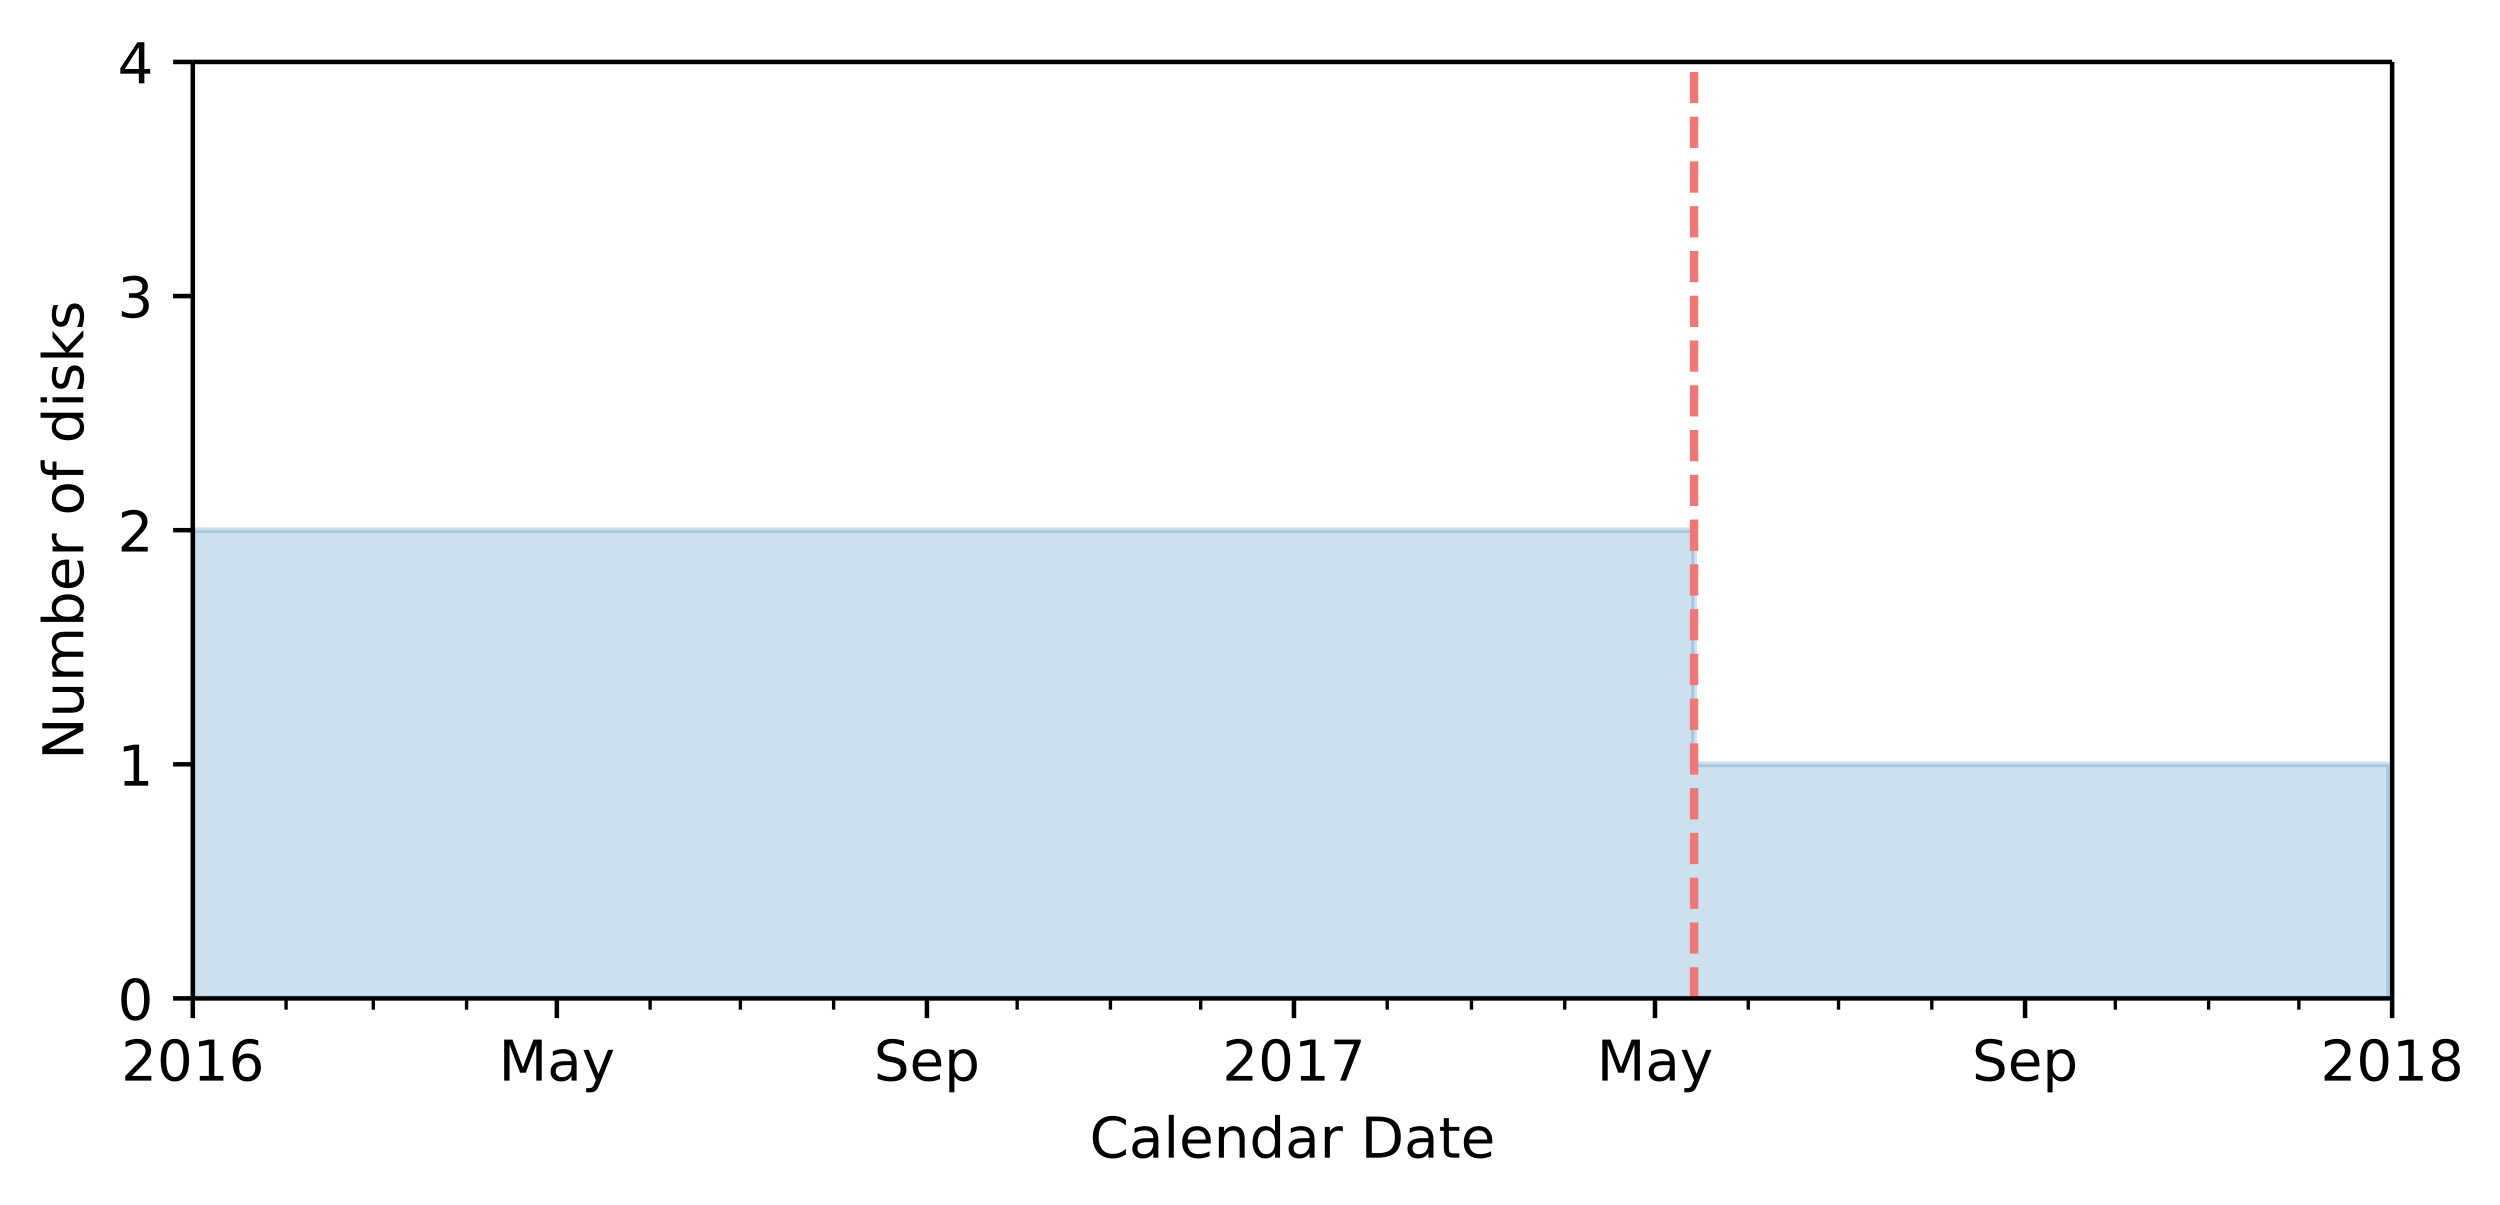
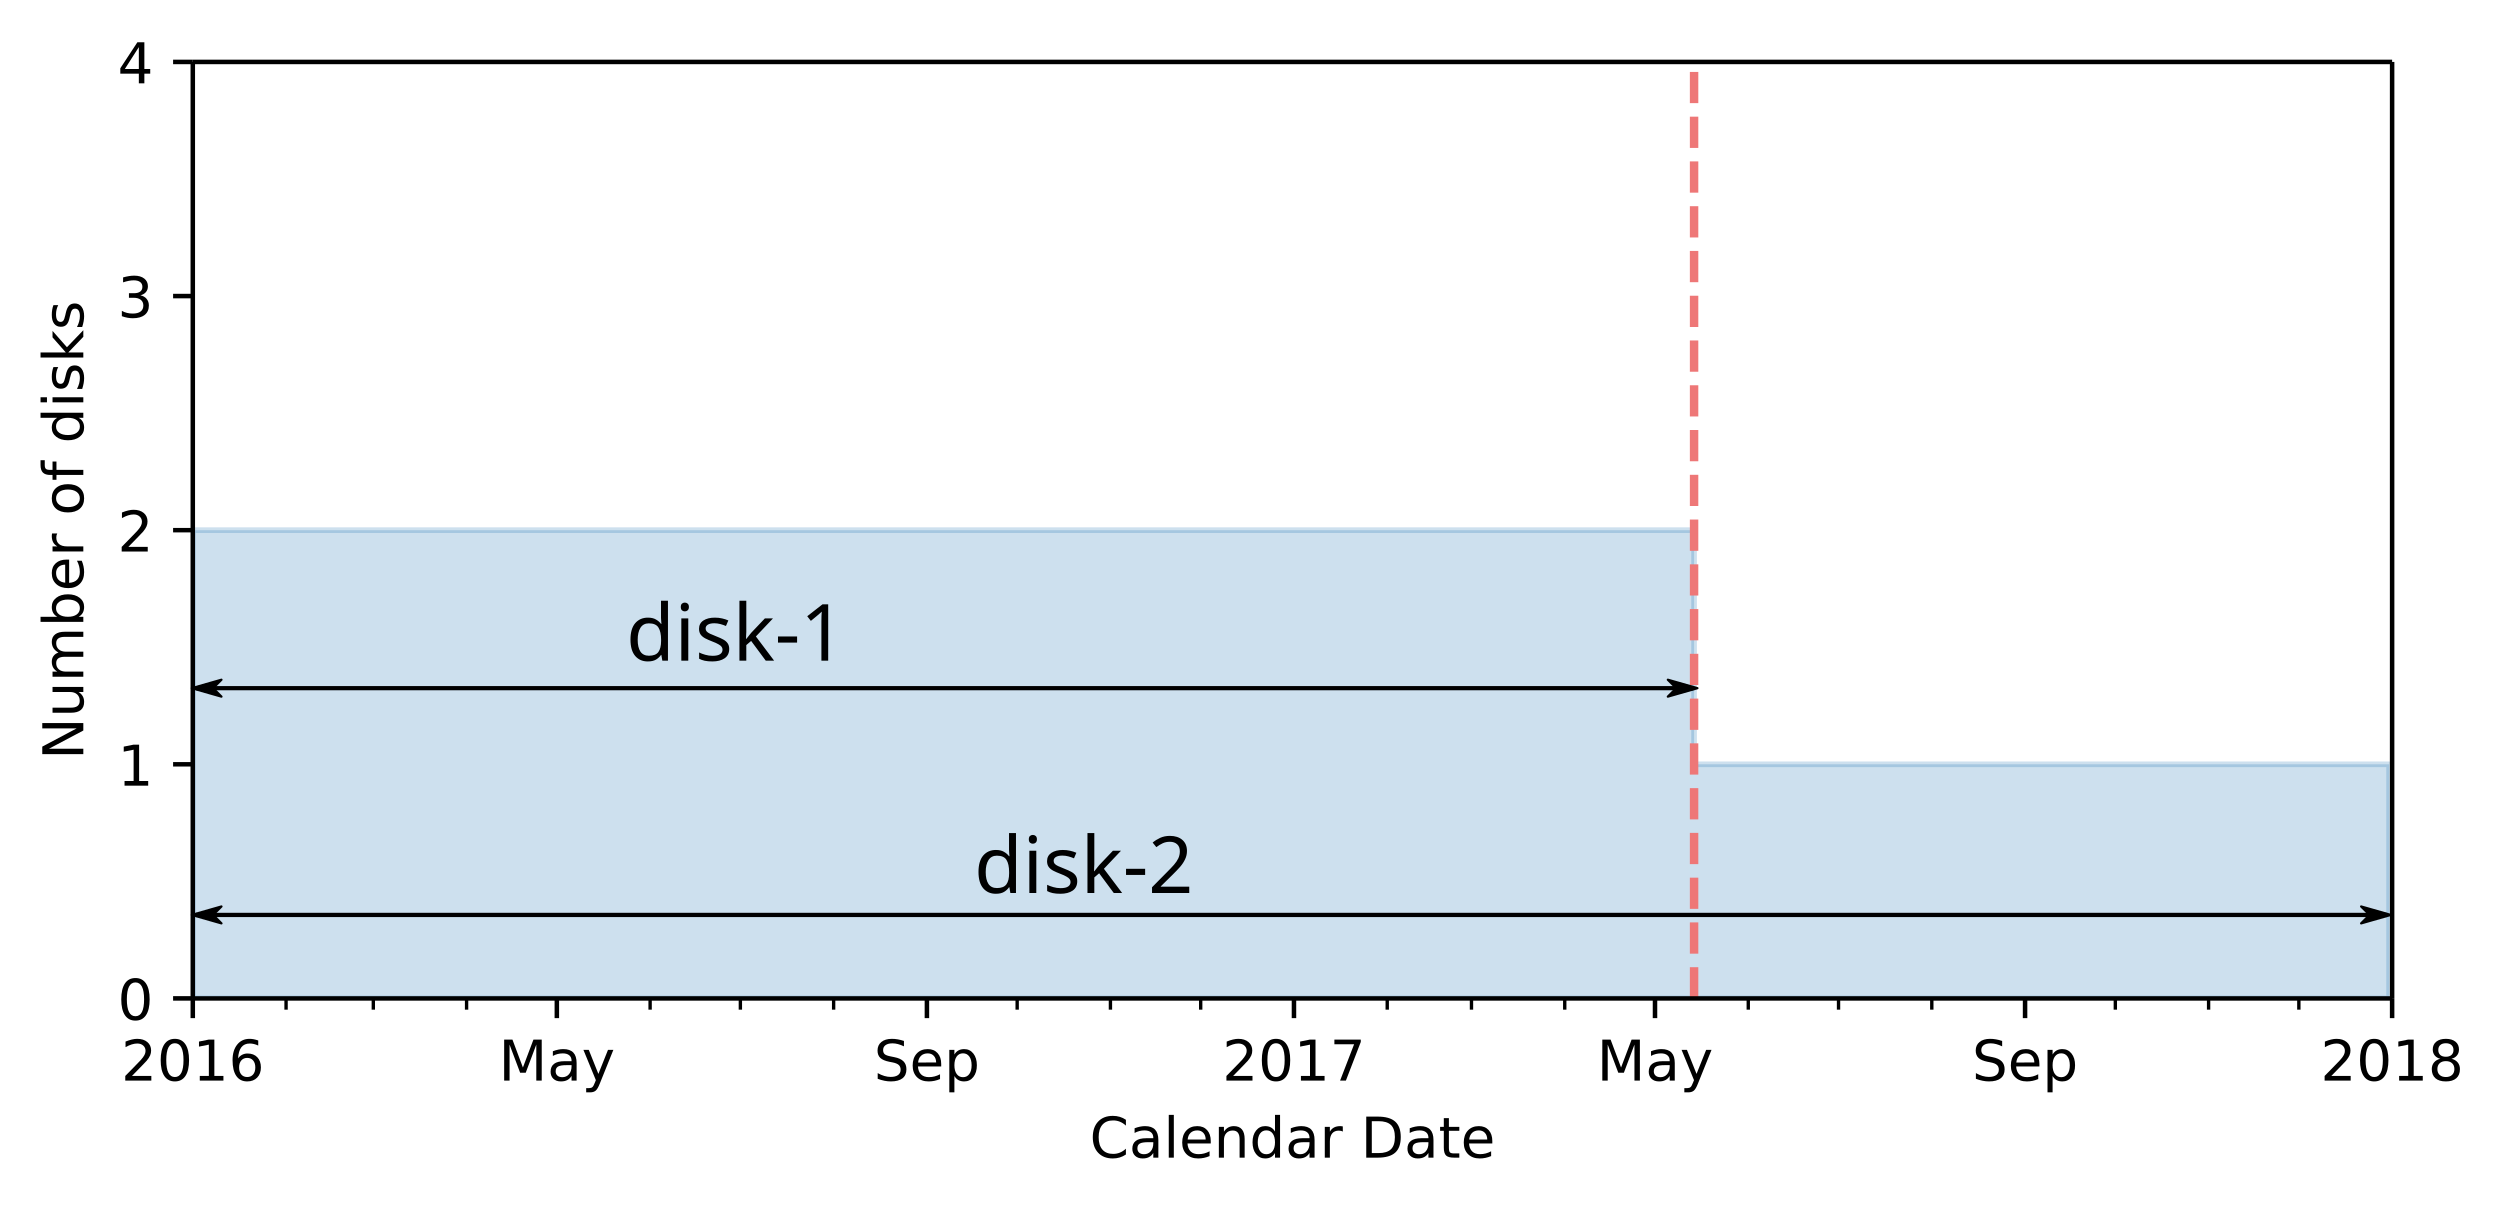
<svg xmlns="http://www.w3.org/2000/svg" xmlns:xlink="http://www.w3.org/1999/xlink" width="444pt" height="214pt" version="1.1" viewBox="0 0 444 214">
  <defs>
+     <marker id="ac" overflow="visible" orient="auto">
+       <path transform="scale(.4) rotate(180) translate(10)" d="m0 0 5-5-17.5 5 17.5 5-5-5z" fill-rule="evenodd" stroke="#000" stroke-width="1pt" />
+     </marker>
+     <marker id="ab" overflow="visible" orient="auto">
+       <path transform="scale(.4) translate(10)" d="m0 0 5-5-17.5 5 17.5 5-5-5z" fill-rule="evenodd" stroke="#000" stroke-width="1pt" />
+     </marker>
+     <marker id="r" overflow="visible" orient="auto">
+       <path transform="scale(.4) translate(10)" d="m0 0 5-5-17.5 5 17.5 5-5-5z" fill-rule="evenodd" stroke="#000" stroke-width="1pt" />
+     </marker>
+     <marker id="q" overflow="visible" orient="auto">
+       <path transform="scale(.4) rotate(180) translate(10)" d="m0 0 5-5-17.5 5 17.5 5-5-5z" fill-rule="evenodd" stroke="#000" stroke-width="1pt" />
+     </marker>
    <style type="text/css">*{stroke-linecap:butt;stroke-linejoin:round;}</style>
  </defs>
  <path d="m0 214.88h444.77v-214.88h-444.77z" fill="#fff" />
  <path d="m34.241 177.32h390.6v-166.32h-390.6z" fill="#fff" />
  <defs>
-     <path id="q" d="m34.241-37.556v-83.16h266.63v41.58h123.43v41.58h-390.06z" stroke="#0766aa" stroke-opacity=".2" />
+     <path id="ad" d="m34.241-37.556v-83.16h266.63v41.58h123.43v41.58h-390.06z" stroke="#0766aa" stroke-opacity=".2" />
  </defs>
  <g clip-path="url(#i)">
-     <use y="214.875" fill="#0766aa" fill-opacity=".2" stroke="#0766aa" stroke-opacity=".2" xlink:href="#q" />
+     <use y="214.875" fill="#0766aa" fill-opacity=".2" stroke="#0766aa" stroke-opacity=".2" xlink:href="#ad" />
  </g>
  <defs>
    <path id="b" d="m0 0v3.5" stroke="#000" stroke-width=".8" />
  </defs>
  <use x="34.241" y="177.319" stroke="#000000" stroke-width=".8" xlink:href="#b" />
  <defs>
    <path id="f" d="m19.188 8.297h34.422v-8.297h-46.281v8.297q5.609 5.812 15.297 15.594 9.703 9.797 12.188 12.641 4.734 5.312 6.609 9 1.891 3.688 1.891 7.25 0 5.812-4.078 9.469-4.078 3.672-10.625 3.672-4.641 0-9.797-1.609-5.141-1.609-11-4.891v9.969q5.953 2.391 11.125 3.609 5.188 1.219 9.484 1.219 11.328 0 18.062-5.672 6.734-5.656 6.734-15.125 0-4.5-1.688-8.531-1.672-4.016-6.125-9.484-1.219-1.422-7.766-8.188-6.531-6.766-18.453-18.922z" />
    <path id="h" d="m31.781 66.406q-7.609 0-11.453-7.5-3.828-7.484-3.828-22.531 0-14.984 3.828-22.484 3.844-7.5 11.453-7.5 7.672 0 11.5 7.5 3.844 7.5 3.844 22.484 0 15.047-3.844 22.531-3.828 7.5-11.5 7.5zm0 7.812q12.266 0 18.734-9.703 6.469-9.688 6.469-28.141 0-18.406-6.469-28.109-6.469-9.688-18.734-9.688-12.25 0-18.719 9.688-6.469 9.703-6.469 28.109 0 18.453 6.469 28.141 6.469 9.703 18.719 9.703z" />
    <path id="g" d="m12.406 8.297h16.109v55.625l-17.531-3.516v8.984l17.438 3.516h9.859v-64.609h16.109v-8.297h-41.984z" />
-     <path id="ag" d="m33.016 40.375q-6.641 0-10.531-4.547-3.875-4.531-3.875-12.438 0-7.859 3.875-12.438 3.891-4.562 10.531-4.562t10.516 4.562q3.875 4.578 3.875 12.438 0 7.906-3.875 12.438-3.875 4.547-10.516 4.547zm19.578 30.922v-8.984q-3.719 1.75-7.5 2.672-3.781 0.938-7.5 0.938-9.766 0-14.922-6.594-5.141-6.594-5.875-19.922 2.875 4.25 7.219 6.516 4.359 2.266 9.578 2.266 10.984 0 17.359-6.672 6.375-6.656 6.375-18.125 0-11.234-6.641-18.031-6.641-6.781-17.672-6.781-12.656 0-19.344 9.688-6.688 9.703-6.688 28.109 0 17.281 8.203 27.562t22.016 10.281q3.719 0 7.5-0.734t7.891-2.188z" />
+     <path id="y" d="m33.016 40.375q-6.641 0-10.531-4.547-3.875-4.531-3.875-12.438 0-7.859 3.875-12.438 3.891-4.562 10.531-4.562t10.516 4.562q3.875 4.578 3.875 12.438 0 7.906-3.875 12.438-3.875 4.547-10.516 4.547zm19.578 30.922v-8.984q-3.719 1.75-7.5 2.672-3.781 0.938-7.5 0.938-9.766 0-14.922-6.594-5.141-6.594-5.875-19.922 2.875 4.25 7.219 6.516 4.359 2.266 9.578 2.266 10.984 0 17.359-6.672 6.375-6.656 6.375-18.125 0-11.234-6.641-18.031-6.641-6.781-17.672-6.781-12.656 0-19.344 9.688-6.688 9.703-6.688 28.109 0 17.281 8.203 27.562t22.016 10.281q3.719 0 7.5-0.734t7.891-2.188z" />
  </defs>
  <g transform="translate(21.516 191.92) scale(.1 -.1)">
    <use xlink:href="#f" />
    <use x="63.623" xlink:href="#h" />
    <use x="127.246" xlink:href="#g" />
-     <use x="190.869" xlink:href="#ag" />
+     <use x="190.869" xlink:href="#y" />
  </g>
  <use x="98.895" y="177.319" stroke="#000000" stroke-width=".8" xlink:href="#b" />
  <defs>
    <path id="p" d="m9.812 72.906h14.703l18.594-49.609 18.703 49.609h14.703v-72.906h-9.625v64.016l-18.797-50h-9.906l-18.797 50v-64.016h-9.578z" />
    <path id="e" d="m34.281 27.484q-10.891 0-15.094-2.484t-4.203-8.5q0-4.781 3.156-7.594 3.156-2.797 8.562-2.797 7.484 0 12 5.297t4.516 14.078v2zm17.922 3.719v-31.203h-8.984v8.297q-3.078-4.969-7.672-7.344t-11.234-2.375q-8.391 0-13.359 4.719-4.953 4.719-4.953 12.625 0 9.219 6.172 13.906 6.188 4.688 18.438 4.688h12.609v0.891q0 6.203-4.078 9.594t-11.453 3.391q-4.688 0-9.141-1.125-4.438-1.125-8.531-3.375v8.312q4.922 1.906 9.562 2.844 4.641 0.953 9.031 0.953 11.875 0 17.734-6.156 5.859-6.141 5.859-18.641z" />
    <path id="j" d="m32.172-5.078q-3.797-9.766-7.422-12.734-3.609-2.984-9.656-2.984h-7.188v7.516h5.281q3.703 0 5.75 1.766 2.062 1.75 4.547 8.297l1.609 4.094-22.109 53.812h9.516l17.094-42.766 17.094 42.766h9.516z" />
  </defs>
  <g transform="translate(88.558 191.92) scale(.1 -.1)">
    <use xlink:href="#p" />
    <use x="86.279" xlink:href="#e" />
    <use x="147.559" xlink:href="#j" />
  </g>
  <use x="164.619" y="177.319" stroke="#000000" stroke-width=".8" xlink:href="#b" />
  <defs>
    <path id="o" d="m53.516 70.516v-9.625q-5.609 2.688-10.594 4-4.984 1.328-9.625 1.328-8.047 0-12.422-3.125t-4.375-8.891q0-4.844 2.906-7.312 2.906-2.453 11.016-3.969l5.953-1.219q11.031-2.109 16.281-7.406t5.25-14.172q0-10.609-7.109-16.078-7.094-5.469-20.812-5.469-5.172 0-11.016 1.172-5.828 1.172-12.078 3.469v10.156q6-3.359 11.766-5.078 5.766-1.703 11.328-1.703 8.438 0 13.031 3.312 4.594 3.328 4.594 9.484 0 5.359-3.297 8.391t-10.812 4.547l-6.016 1.172q-11.031 2.188-15.969 6.875-4.922 4.688-4.922 13.047 0 9.672 6.812 15.234t18.766 5.562q5.141 0 10.453-0.938 5.328-0.922 10.891-2.766z" />
    <path id="d" d="m56.203 29.594v-4.391h-41.312q0.594-9.281 5.594-14.141t13.938-4.859q5.172 0 10.031 1.266t9.656 3.812v-8.5q-4.844-2.047-9.922-3.125t-10.297-1.078q-13.094 0-20.734 7.609-7.641 7.625-7.641 20.625 0 13.422 7.25 21.297 7.25 7.891 19.562 7.891 11.031 0 17.453-7.109 6.422-7.094 6.422-19.297zm-8.984 2.641q-0.094 7.359-4.125 11.75-4.031 4.406-10.672 4.406-7.516 0-12.031-4.25t-5.203-11.969z" />
    <path id="m" d="m18.109 8.203v-29h-9.031v75.484h9.031v-8.297q2.844 4.875 7.156 7.234 4.328 2.375 10.328 2.375 9.969 0 16.188-7.906 6.234-7.906 6.234-20.797t-6.234-20.812q-6.219-7.906-16.188-7.906-6 0-10.328 2.375-4.312 2.375-7.156 7.25zm30.578 19.094q0 9.906-4.078 15.547t-11.203 5.641q-7.141 0-11.219-5.641t-4.078-15.547 4.078-15.547 11.219-5.641q7.125 0 11.203 5.641t4.078 15.547z" />
  </defs>
  <g transform="translate(155.19 191.92) scale(.1 -.1)">
    <use xlink:href="#o" />
    <use x="63.477" xlink:href="#d" />
    <use x="125" xlink:href="#m" />
  </g>
  <use x="229.808" y="177.319" stroke="#000000" stroke-width=".8" xlink:href="#b" />
  <defs>
-     <path id="af" d="m8.203 72.906h46.875v-4.203l-26.469-68.703h-10.297l24.906 64.594h-35.016z" />
+     <path id="x" d="m8.203 72.906h46.875v-4.203l-26.469-68.703h-10.297l24.906 64.594h-35.016z" />
  </defs>
  <g transform="translate(217.08 191.92) scale(.1 -.1)">
    <use xlink:href="#f" />
    <use x="63.623" xlink:href="#h" />
    <use x="127.246" xlink:href="#g" />
-     <use x="190.869" xlink:href="#af" />
+     <use x="190.869" xlink:href="#x" />
  </g>
  <use x="293.928" y="177.319" stroke="#000000" stroke-width=".8" xlink:href="#b" />
  <g transform="translate(283.59 191.92) scale(.1 -.1)">
    <use xlink:href="#p" />
    <use x="86.279" xlink:href="#e" />
    <use x="147.559" xlink:href="#j" />
  </g>
  <use x="359.652" y="177.319" stroke="#000000" stroke-width=".8" xlink:href="#b" />
  <g transform="translate(350.23 191.92) scale(.1 -.1)">
    <use xlink:href="#o" />
    <use x="63.477" xlink:href="#d" />
    <use x="125" xlink:href="#m" />
  </g>
  <use x="424.841" y="177.319" stroke="#000000" stroke-width=".8" xlink:href="#b" />
  <defs>
-     <path id="ae" d="m31.781 34.625q-7.031 0-11.062-3.766-4.016-3.766-4.016-10.344 0-6.594 4.016-10.359 4.031-3.766 11.062-3.766t11.078 3.781q4.062 3.797 4.062 10.344 0 6.578-4.031 10.344-4.016 3.766-11.109 3.766zm-9.859 4.188q-6.344 1.562-9.891 5.906-3.531 4.359-3.531 10.609 0 8.734 6.219 13.812 6.234 5.078 17.062 5.078 10.891 0 17.094-5.078t6.203-13.812q0-6.25-3.547-10.609-3.531-4.344-9.828-5.906 7.125-1.656 11.094-6.5 3.984-4.828 3.984-11.797 0-10.609-6.469-16.281-6.469-5.656-18.531-5.656-12.047 0-18.531 5.656-6.469 5.672-6.469 16.281 0 6.969 4 11.797 4.016 4.844 11.141 6.5zm-3.609 15.578q0-5.656 3.531-8.828 3.547-3.172 9.938-3.172 6.359 0 9.938 3.172 3.594 3.172 3.594 8.828 0 5.672-3.594 8.844-3.578 3.172-9.938 3.172-6.391 0-9.938-3.172-3.531-3.172-3.531-8.844z" />
+     <path id="w" d="m31.781 34.625q-7.031 0-11.062-3.766-4.016-3.766-4.016-10.344 0-6.594 4.016-10.359 4.031-3.766 11.062-3.766t11.078 3.781q4.062 3.797 4.062 10.344 0 6.578-4.031 10.344-4.016 3.766-11.109 3.766zm-9.859 4.188q-6.344 1.562-9.891 5.906-3.531 4.359-3.531 10.609 0 8.734 6.219 13.812 6.234 5.078 17.062 5.078 10.891 0 17.094-5.078t6.203-13.812q0-6.25-3.547-10.609-3.531-4.344-9.828-5.906 7.125-1.656 11.094-6.5 3.984-4.828 3.984-11.797 0-10.609-6.469-16.281-6.469-5.656-18.531-5.656-12.047 0-18.531 5.656-6.469 5.672-6.469 16.281 0 6.969 4 11.797 4.016 4.844 11.141 6.5zm-3.609 15.578q0-5.656 3.531-8.828 3.547-3.172 9.938-3.172 6.359 0 9.938 3.172 3.594 3.172 3.594 8.828 0 5.672-3.594 8.844-3.578 3.172-9.938 3.172-6.391 0-9.938-3.172-3.531-3.172-3.531-8.844z" />
  </defs>
  <g transform="translate(412.12 191.92) scale(.1 -.1)">
    <use xlink:href="#f" />
    <use x="63.623" xlink:href="#h" />
    <use x="127.246" xlink:href="#g" />
-     <use x="190.869" xlink:href="#ae" />
+     <use x="190.869" xlink:href="#w" />
  </g>
  <defs>
    <path id="a" d="m0 0v2" stroke="#000" stroke-width=".6" />
  </defs>
  <use x="34.241" y="177.319" stroke="#000000" stroke-width=".6" xlink:href="#a" />
  <use x="50.805" y="177.319" stroke="#000000" stroke-width=".6" xlink:href="#a" />
  <use x="66.301" y="177.319" stroke="#000000" stroke-width=".6" xlink:href="#a" />
  <use x="82.865" y="177.319" stroke="#000000" stroke-width=".6" xlink:href="#a" />
  <use x="98.895" y="177.319" stroke="#000000" stroke-width=".6" xlink:href="#a" />
  <use x="115.46" y="177.319" stroke="#000000" stroke-width=".6" xlink:href="#a" />
  <use x="131.49" y="177.319" stroke="#000000" stroke-width=".6" xlink:href="#a" />
  <use x="148.054" y="177.319" stroke="#000000" stroke-width=".6" xlink:href="#a" />
  <use x="164.619" y="177.319" stroke="#000000" stroke-width=".6" xlink:href="#a" />
  <use x="180.649" y="177.319" stroke="#000000" stroke-width=".6" xlink:href="#a" />
  <use x="197.213" y="177.319" stroke="#000000" stroke-width=".6" xlink:href="#a" />
  <use x="213.243" y="177.319" stroke="#000000" stroke-width=".6" xlink:href="#a" />
  <use x="229.808" y="177.319" stroke="#000000" stroke-width=".6" xlink:href="#a" />
  <use x="246.372" y="177.319" stroke="#000000" stroke-width=".6" xlink:href="#a" />
  <use x="261.334" y="177.319" stroke="#000000" stroke-width=".6" xlink:href="#a" />
  <use x="277.898" y="177.319" stroke="#000000" stroke-width=".6" xlink:href="#a" />
  <use x="293.928" y="177.319" stroke="#000000" stroke-width=".6" xlink:href="#a" />
  <use x="310.493" y="177.319" stroke="#000000" stroke-width=".6" xlink:href="#a" />
  <use x="326.523" y="177.319" stroke="#000000" stroke-width=".6" xlink:href="#a" />
  <use x="343.087" y="177.319" stroke="#000000" stroke-width=".6" xlink:href="#a" />
  <use x="359.652" y="177.319" stroke="#000000" stroke-width=".6" xlink:href="#a" />
  <use x="375.682" y="177.319" stroke="#000000" stroke-width=".6" xlink:href="#a" />
  <use x="392.246" y="177.319" stroke="#000000" stroke-width=".6" xlink:href="#a" />
  <use x="408.276" y="177.319" stroke="#000000" stroke-width=".6" xlink:href="#a" />
  <use x="424.841" y="177.319" stroke="#000000" stroke-width=".6" xlink:href="#a" />
  <defs>
-     <path id="ad" d="m64.406 67.281v-10.391q-4.984 4.641-10.625 6.922-5.641 2.297-11.984 2.297-12.5 0-19.141-7.641t-6.641-22.094q0-14.406 6.641-22.047t19.141-7.641q6.344 0 11.984 2.297t10.625 6.938v-10.312q-5.172-3.516-10.969-5.281-5.781-1.75-12.219-1.75-16.562 0-26.094 10.125-9.516 10.141-9.516 27.672 0 17.578 9.516 27.703 9.531 10.141 26.094 10.141 6.531 0 12.312-1.734 5.797-1.734 10.875-5.203z" />
-     <path id="w" d="m9.422 75.984h8.984v-75.984h-8.984z" />
-     <path id="u" d="m54.891 33.016v-33.016h-8.984v32.719q0 7.766-3.031 11.609-3.031 3.859-9.078 3.859-7.281 0-11.484-4.641-4.203-4.625-4.203-12.641v-30.906h-9.031v54.688h9.031v-8.5q3.234 4.938 7.594 7.375 4.375 2.438 10.094 2.438 9.422 0 14.25-5.828 4.844-5.828 4.844-17.156z" />
+     <path id="v" d="m64.406 67.281v-10.391q-4.984 4.641-10.625 6.922-5.641 2.297-11.984 2.297-12.5 0-19.141-7.641t-6.641-22.094q0-14.406 6.641-22.047t19.141-7.641q6.344 0 11.984 2.297t10.625 6.938v-10.312q-5.172-3.516-10.969-5.281-5.781-1.75-12.219-1.75-16.562 0-26.094 10.125-9.516 10.141-9.516 27.672 0 17.578 9.516 27.703 9.531 10.141 26.094 10.141 6.531 0 12.312-1.734 5.797-1.734 10.875-5.203z" />
+     <path id="aj" d="m9.422 75.984h8.984v-75.984h-8.984z" />
+     <path id="ah" d="m54.891 33.016v-33.016h-8.984v32.719q0 7.766-3.031 11.609-3.031 3.859-9.078 3.859-7.281 0-11.484-4.641-4.203-4.625-4.203-12.641v-30.906h-9.031v54.688h9.031v-8.5q3.234 4.938 7.594 7.375 4.375 2.438 10.094 2.438 9.422 0 14.25-5.828 4.844-5.828 4.844-17.156z" />
    <path id="n" d="m45.406 46.391v29.594h8.984v-75.984h-8.984v8.203q-2.828-4.875-7.156-7.25-4.312-2.375-10.375-2.375-9.906 0-16.141 7.906-6.219 7.922-6.219 20.812t6.219 20.797q6.234 7.906 16.141 7.906 6.062 0 10.375-2.375 4.328-2.359 7.156-7.234zm-30.609-19.094q0-9.906 4.078-15.547t11.203-5.641 11.219 5.641q4.109 5.641 4.109 15.547t-4.109 15.547q-4.094 5.641-11.219 5.641t-11.203-5.641-4.078-15.547z" />
    <path id="l" d="m41.109 46.297q-1.516 0.875-3.297 1.281-1.781 0.422-3.922 0.422-7.625 0-11.703-4.953t-4.078-14.234v-28.812h-9.031v54.688h9.031v-8.5q2.844 4.984 7.375 7.391 4.547 2.422 11.047 2.422 0.922 0 2.047-0.125 1.125-0.109 2.484-0.359z" />
-     <path id="ac" d="m19.672 64.797v-56.688h11.922q15.094 0 22.094 6.828 7 6.844 7 21.594 0 14.641-7 21.453t-22.094 6.812zm-9.859 8.109h20.266q21.188 0 31.094-8.812 9.922-8.812 9.922-27.562 0-18.859-9.969-27.703-9.953-8.828-31.047-8.828h-20.266z" />
-     <path id="s" d="m18.312 70.219v-15.531h18.5v-6.984h-18.5v-29.688q0-6.688 1.828-8.594t7.453-1.906h9.219v-7.516h-9.219q-10.406 0-14.359 3.875-3.953 3.891-3.953 14.141v29.688h-6.594v6.984h6.594v15.531z" />
+     <path id="u" d="m19.672 64.797v-56.688h11.922q15.094 0 22.094 6.828 7 6.844 7 21.594 0 14.641-7 21.453t-22.094 6.812zm-9.859 8.109h20.266q21.188 0 31.094-8.812 9.922-8.812 9.922-27.562 0-18.859-9.969-27.703-9.953-8.828-31.047-8.828h-20.266z" />
+     <path id="af" d="m18.312 70.219v-15.531h18.5v-6.984h-18.5v-29.688q0-6.688 1.828-8.594t7.453-1.906h9.219v-7.516h-9.219q-10.406 0-14.359 3.875-3.953 3.891-3.953 14.141v29.688h-6.594v6.984h6.594v15.531z" />
  </defs>
  <g transform="translate(193.52 205.6) scale(.1 -.1)">
-     <use xlink:href="#ad" />
+     <use xlink:href="#v" />
    <use x="69.824" xlink:href="#e" />
-     <use x="131.104" xlink:href="#w" />
+     <use x="131.104" xlink:href="#aj" />
    <use x="158.887" xlink:href="#d" />
-     <use x="220.41" xlink:href="#u" />
+     <use x="220.41" xlink:href="#ah" />
    <use x="283.789" xlink:href="#n" />
    <use x="347.266" xlink:href="#e" />
    <use x="408.545" xlink:href="#l" />
    <use x="449.658" xlink:href="#DejaVuSans-20" />
-     <use x="481.445" xlink:href="#ac" />
+     <use x="481.445" xlink:href="#u" />
    <use x="558.447" xlink:href="#e" />
-     <use x="619.727" xlink:href="#s" />
+     <use x="619.727" xlink:href="#af" />
    <use x="658.936" xlink:href="#d" />
  </g>
  <defs>
    <path id="c" d="m0 0h-3.5" stroke="#000" stroke-width=".8" />
  </defs>
  <use x="34.241" y="177.319" stroke="#000000" stroke-width=".8" xlink:href="#c" />
  <g transform="translate(20.878 181.12) scale(.1 -.1)">
    <use xlink:href="#h" />
  </g>
  <use x="34.241" y="135.739" stroke="#000000" stroke-width=".8" xlink:href="#c" />
  <g transform="translate(20.878 139.54) scale(.1 -.1)">
    <use xlink:href="#g" />
  </g>
  <use x="34.241" y="94.159" stroke="#000000" stroke-width=".8" xlink:href="#c" />
  <g transform="translate(20.878 97.958) scale(.1 -.1)">
    <use xlink:href="#f" />
  </g>
  <use x="34.241" y="52.579" stroke="#000000" stroke-width=".8" xlink:href="#c" />
  <defs>
-     <path id="ai" d="m40.578 39.312q7.078-1.516 11.047-6.312 3.984-4.781 3.984-11.812 0-10.781-7.422-16.703-7.422-5.906-21.094-5.906-4.578 0-9.438 0.906t-10.031 2.719v9.516q4.094-2.391 8.969-3.609 4.891-1.219 10.219-1.219 9.266 0 14.125 3.656t4.859 10.641q0 6.453-4.516 10.078-4.516 3.641-12.562 3.641h-8.5v8.109h8.891q7.266 0 11.125 2.906t3.859 8.375q0 5.609-3.984 8.609-3.969 3.016-11.391 3.016-4.062 0-8.703-0.891-4.641-0.875-10.203-2.719v8.781q5.625 1.562 10.531 2.344t9.25 0.781q11.234 0 17.766-5.109 6.547-5.094 6.547-13.781 0-6.062-3.469-10.234t-9.859-5.781z" />
+     <path id="aa" d="m40.578 39.312q7.078-1.516 11.047-6.312 3.984-4.781 3.984-11.812 0-10.781-7.422-16.703-7.422-5.906-21.094-5.906-4.578 0-9.438 0.906t-10.031 2.719v9.516q4.094-2.391 8.969-3.609 4.891-1.219 10.219-1.219 9.266 0 14.125 3.656t4.859 10.641q0 6.453-4.516 10.078-4.516 3.641-12.562 3.641h-8.5v8.109h8.891q7.266 0 11.125 2.906t3.859 8.375q0 5.609-3.984 8.609-3.969 3.016-11.391 3.016-4.062 0-8.703-0.891-4.641-0.875-10.203-2.719v8.781q5.625 1.562 10.531 2.344t9.25 0.781q11.234 0 17.766-5.109 6.547-5.094 6.547-13.781 0-6.062-3.469-10.234t-9.859-5.781z" />
  </defs>
  <g transform="translate(20.878 56.378) scale(.1 -.1)">
-     <use xlink:href="#ai" />
+     <use xlink:href="#aa" />
  </g>
  <use x="34.241" y="10.999" stroke="#000000" stroke-width=".8" xlink:href="#c" />
  <defs>
-     <path id="ah" d="m37.797 64.312-24.906-38.922h24.906zm-2.594 8.594h12.406v-47.516h10.406v-8.203h-10.406v-17.188h-9.812v17.188h-32.906v9.516z" />
+     <path id="z" d="m37.797 64.312-24.906-38.922h24.906zm-2.594 8.594h12.406v-47.516h10.406v-8.203h-10.406v-17.188h-9.812v17.188h-32.906v9.516z" />
  </defs>
  <g transform="translate(20.878 14.798) scale(.1 -.1)">
-     <use xlink:href="#ah" />
-   </g>
-   <defs>
-     <path id="ab" d="m9.812 72.906h13.281l32.328-60.984v60.984h9.562v-72.906h-13.281l-32.312 60.984v-60.984h-9.578z" />
-     <path id="r" d="m8.5 21.578v33.109h8.984v-32.766q0-7.766 3.016-11.656 3.031-3.875 9.094-3.875 7.266 0 11.484 4.641 4.234 4.641 4.234 12.656v31h8.984v-54.688h-8.984v8.406q-3.266-4.984-7.594-7.406-4.312-2.422-10.031-2.422-9.422 0-14.312 5.859-4.875 5.859-4.875 17.141zm22.609 34.422z" />
-     <path id="v" d="m52 44.188q3.375 6.062 8.062 8.938t11.031 2.875q8.547 0 13.188-5.984 4.641-5.969 4.641-17v-33.016h-9.031v32.719q0 7.859-2.797 11.656-2.781 3.812-8.484 3.812-6.984 0-11.047-4.641-4.047-4.625-4.047-12.641v-30.906h-9.031v32.719q0 7.906-2.781 11.688t-8.594 3.781q-6.891 0-10.953-4.656-4.047-4.656-4.047-12.625v-30.906h-9.031v54.688h9.031v-8.5q3.078 5.031 7.375 7.422t10.203 2.391q5.969 0 10.141-3.031 4.172-3.016 6.172-8.781z" />
-     <path id="aa" d="m48.688 27.297q0 9.906-4.078 15.547t-11.203 5.641q-7.141 0-11.219-5.641t-4.078-15.547 4.078-15.547 11.219-5.641q7.125 0 11.203 5.641t4.078 15.547zm-30.578 19.094q2.844 4.875 7.156 7.234 4.328 2.375 10.328 2.375 9.969 0 16.188-7.906 6.234-7.906 6.234-20.797t-6.234-20.812q-6.219-7.906-16.188-7.906-6 0-10.328 2.375-4.312 2.375-7.156 7.25v-8.203h-9.031v75.984h9.031z" />
-     <path id="t" d="m30.609 48.391q-7.219 0-11.422-5.641t-4.203-15.453 4.172-15.453q4.188-5.641 11.453-5.641 7.188 0 11.375 5.656 4.203 5.672 4.203 15.438 0 9.719-4.203 15.406-4.188 5.688-11.375 5.688zm0 7.609q11.719 0 18.406-7.625 6.703-7.609 6.703-21.078 0-13.422-6.703-21.078-6.688-7.641-18.406-7.641-11.766 0-18.438 7.641-6.656 7.656-6.656 21.078 0 13.469 6.656 21.078 6.672 7.625 18.438 7.625z" />
-     <path id="z" d="m37.109 75.984v-7.484h-8.594q-4.828 0-6.719-1.953-1.875-1.953-1.875-7.031v-4.828h14.797v-6.984h-14.797v-47.703h-9.031v47.703h-8.594v6.984h8.594v3.812q0 9.125 4.25 13.297 4.25 4.188 13.469 4.188z" />
-     <path id="y" d="m9.422 54.688h8.984v-54.688h-8.984zm0 21.297h8.984v-11.391h-8.984z" />
+     <use xlink:href="#z" />
+   </g>
+   <defs>
+     <path id="t" d="m9.812 72.906h13.281l32.328-60.984v60.984h9.562v-72.906h-13.281l-32.312 60.984v-60.984h-9.578z" />
+     <path id="ae" d="m8.5 21.578v33.109h8.984v-32.766q0-7.766 3.016-11.656 3.031-3.875 9.094-3.875 7.266 0 11.484 4.641 4.234 4.641 4.234 12.656v31h8.984v-54.688h-8.984v8.406q-3.266-4.984-7.594-7.406-4.312-2.422-10.031-2.422-9.422 0-14.312 5.859-4.875 5.859-4.875 17.141zm22.609 34.422z" />
+     <path id="ai" d="m52 44.188q3.375 6.062 8.062 8.938t11.031 2.875q8.547 0 13.188-5.984 4.641-5.969 4.641-17v-33.016h-9.031v32.719q0 7.859-2.797 11.656-2.781 3.812-8.484 3.812-6.984 0-11.047-4.641-4.047-4.625-4.047-12.641v-30.906h-9.031v32.719q0 7.906-2.781 11.688t-8.594 3.781q-6.891 0-10.953-4.656-4.047-4.656-4.047-12.625v-30.906h-9.031v54.688h9.031v-8.5q3.078 5.031 7.375 7.422t10.203 2.391q5.969 0 10.141-3.031 4.172-3.016 6.172-8.781z" />
+     <path id="s" d="m48.688 27.297q0 9.906-4.078 15.547t-11.203 5.641q-7.141 0-11.219-5.641t-4.078-15.547 4.078-15.547 11.219-5.641q7.125 0 11.203 5.641t4.078 15.547zm-30.578 19.094q2.844 4.875 7.156 7.234 4.328 2.375 10.328 2.375 9.969 0 16.188-7.906 6.234-7.906 6.234-20.797t-6.234-20.812q-6.219-7.906-16.188-7.906-6 0-10.328 2.375-4.312 2.375-7.156 7.25v-8.203h-9.031v75.984h9.031z" />
+     <path id="ag" d="m30.609 48.391q-7.219 0-11.422-5.641t-4.203-15.453 4.172-15.453q4.188-5.641 11.453-5.641 7.188 0 11.375 5.656 4.203 5.672 4.203 15.438 0 9.719-4.203 15.406-4.188 5.688-11.375 5.688zm0 7.609q11.719 0 18.406-7.625 6.703-7.609 6.703-21.078 0-13.422-6.703-21.078-6.688-7.641-18.406-7.641-11.766 0-18.438 7.641-6.656 7.656-6.656 21.078 0 13.469 6.656 21.078 6.672 7.625 18.438 7.625z" />
+     <path id="am" d="m37.109 75.984v-7.484h-8.594q-4.828 0-6.719-1.953-1.875-1.953-1.875-7.031v-4.828h14.797v-6.984h-14.797v-47.703h-9.031v47.703h-8.594v6.984h8.594v3.812q0 9.125 4.25 13.297 4.25 4.188 13.469 4.188z" />
+     <path id="al" d="m9.422 54.688h8.984v-54.688h-8.984zm0 21.297h8.984v-11.391h-8.984z" />
    <path id="k" d="m44.281 53.078v-8.5q-3.797 1.953-7.906 2.922-4.094 0.984-8.5 0.984-6.688 0-10.031-2.047t-3.344-6.156q0-3.125 2.391-4.906t9.625-3.391l3.078-0.688q9.562-2.047 13.594-5.781t4.031-10.422q0-7.625-6.031-12.078-6.031-4.438-16.578-4.438-4.391 0-9.156 0.859t-10.031 2.562v9.281q4.984-2.594 9.812-3.891 4.828-1.281 9.578-1.281 6.344 0 9.75 2.172 3.422 2.172 3.422 6.125 0 3.656-2.469 5.609-2.453 1.953-10.812 3.766l-3.125 0.734q-8.344 1.75-12.062 5.391-3.703 3.641-3.703 9.984 0 7.719 5.469 11.906 5.469 4.203 15.531 4.203 4.969 0 9.359-0.734 4.406-0.719 8.109-2.188z" />
-     <path id="x" d="m9.078 75.984h9.031v-44.875l26.812 23.578h11.469l-29-25.578 30.234-29.109h-11.719l-27.797 26.703v-26.703h-9.031z" />
+     <path id="ak" d="m9.078 75.984h9.031v-44.875l26.812 23.578h11.469l-29-25.578 30.234-29.109h-11.719l-27.797 26.703v-26.703h-9.031z" />
  </defs>
  <g transform="translate(14.798 134.91) rotate(-90) scale(.1 -.1)">
-     <use xlink:href="#ab" />
-     <use x="74.805" xlink:href="#r" />
-     <use x="138.184" xlink:href="#v" />
-     <use x="235.596" xlink:href="#aa" />
+     <use xlink:href="#t" />
+     <use x="74.805" xlink:href="#ae" />
+     <use x="138.184" xlink:href="#ai" />
+     <use x="235.596" xlink:href="#s" />
    <use x="299.072" xlink:href="#d" />
    <use x="360.596" xlink:href="#l" />
    <use x="401.709" xlink:href="#DejaVuSans-20" />
-     <use x="433.496" xlink:href="#t" />
-     <use x="494.678" xlink:href="#z" />
+     <use x="433.496" xlink:href="#ag" />
+     <use x="494.678" xlink:href="#am" />
    <use x="529.883" xlink:href="#DejaVuSans-20" />
    <use x="561.67" xlink:href="#n" />
-     <use x="625.146" xlink:href="#y" />
+     <use x="625.146" xlink:href="#al" />
    <use x="652.93" xlink:href="#k" />
-     <use x="705.029" xlink:href="#x" />
+     <use x="705.029" xlink:href="#ak" />
    <use x="762.939" xlink:href="#k" />
  </g>
  <path d="m300.87 177.32v-166.32" clip-path="url(#i)" fill="none" stroke="#e77" stroke-dasharray="5.55,2.4" stroke-width="1.5" />
  <path d="m34.241 177.32v-166.32" fill="none" stroke="#000" stroke-linecap="square" stroke-width=".8" />
  <path d="m424.84 177.32v-166.32" fill="none" stroke="#000" stroke-linecap="square" stroke-width=".8" />
  <path d="m34.241 177.32h390.6" fill="none" stroke="#000" stroke-linecap="square" stroke-width=".8" />
  <path d="m34.241 10.999h390.6" fill="none" stroke="#000" stroke-linecap="square" stroke-width=".8" />
  <defs>
    <clipPath id="i">
      <rect x="34.241" y="10.999" width="390.6" height="166.32" />
    </clipPath>
  </defs>
+   <g stroke-width=".75px">
+     <path d="m34.829 122.22h265.88" fill="none" marker-end="url(#q)" marker-start="url(#r)" stroke="#000" />
+     <text x="143.667" y="117.332" fill="#000000" font-family="sans-serif" font-size="20px" letter-spacing="0px" stroke-linejoin="round" text-align="center" text-anchor="middle" word-spacing="0px" style="line-height:18.75px" xml:space="preserve">
+       <tspan x="143.667" y="117.332" font-size="14px" stroke-linejoin="round" stroke-width=".75px" style="line-height:18.75px">disk-1</tspan>
+     </text>
+   </g>
+   <g stroke-width=".75px">
+     <path d="m34.829 162.49h389.01" fill="none" marker-end="url(#ac)" marker-start="url(#ab)" stroke="#000" />
+     <text x="205.477" y="158.596" fill="#000000" font-family="sans-serif" font-size="20px" letter-spacing="0px" stroke-linejoin="round" text-align="center" text-anchor="middle" word-spacing="0px" style="line-height:18.75px" xml:space="preserve">
+       <tspan x="205.477" y="158.596" font-size="14px" stroke-linejoin="round" stroke-width=".75px">disk-2</tspan>
+     </text>
+   </g>
</svg>
